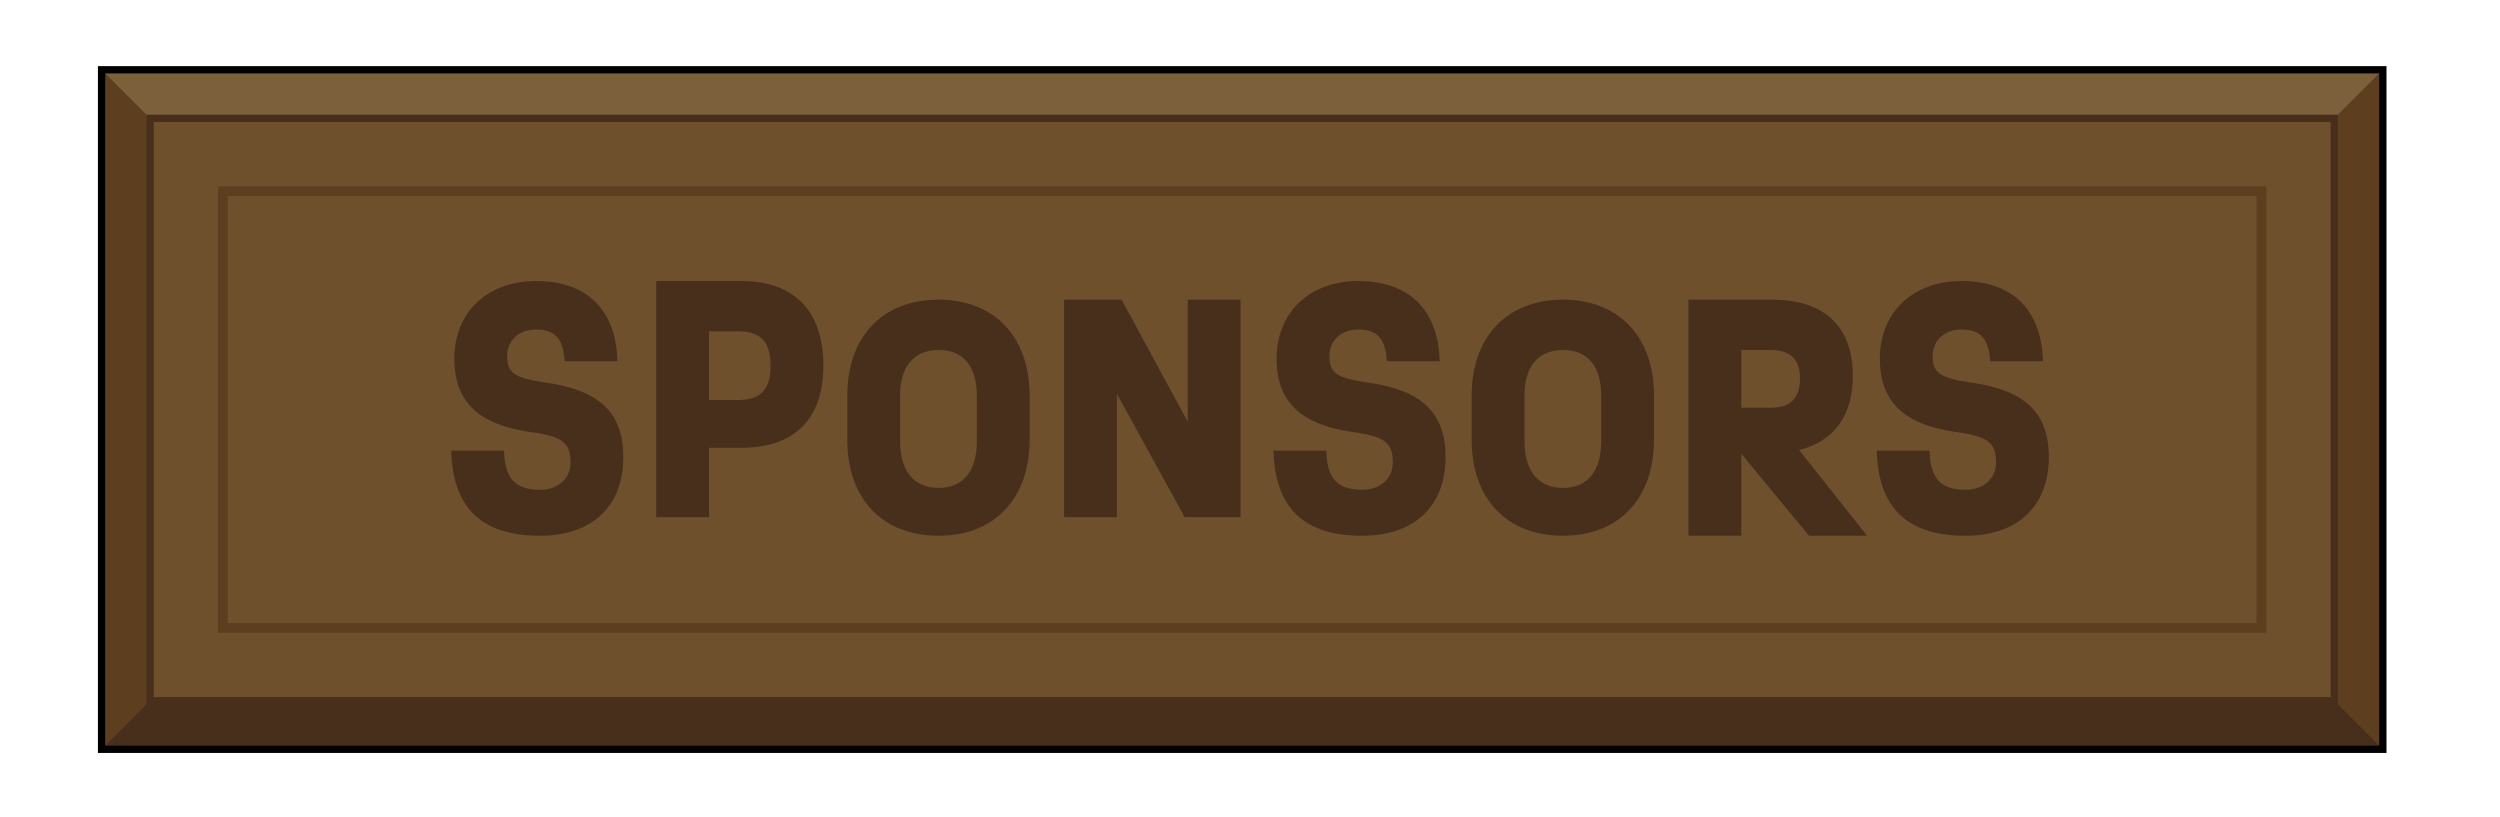
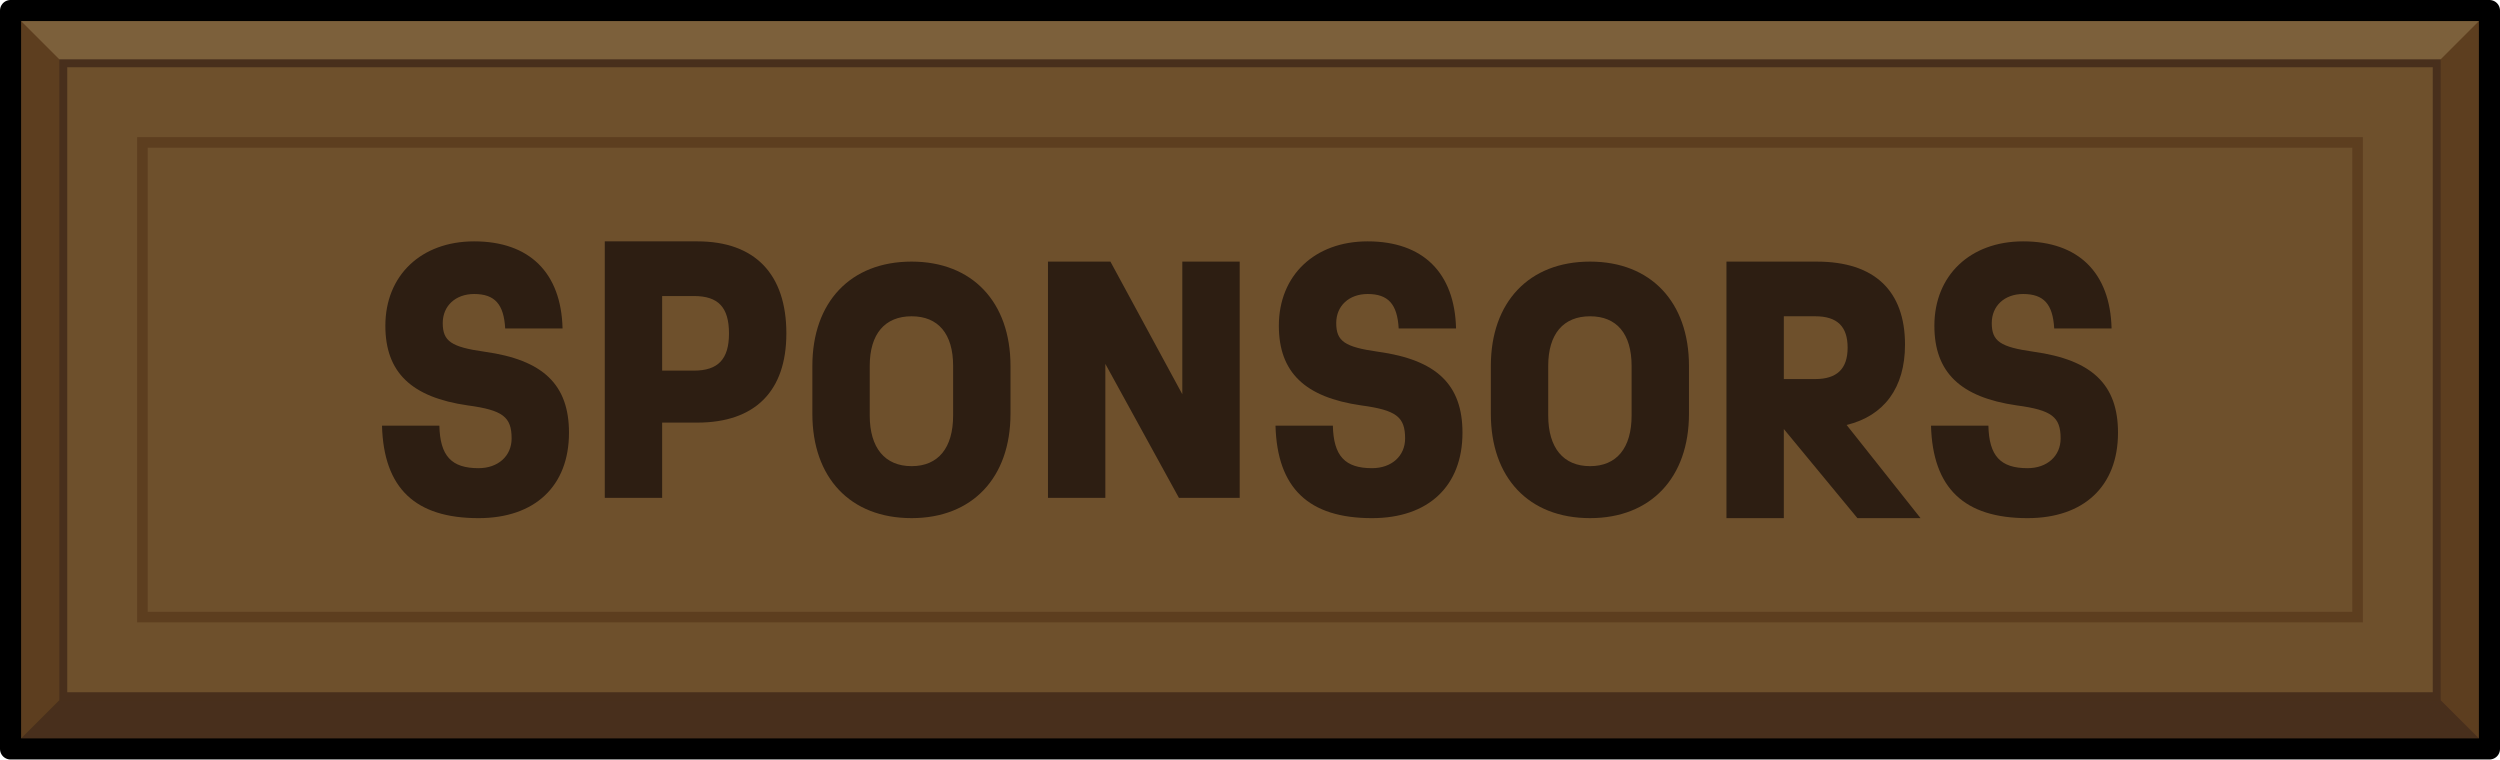
- <svg xmlns="http://www.w3.org/2000/svg" id="Layer_2" data-name="Layer 2" viewBox="0 0 257.531 84.096">
+ <svg xmlns="http://www.w3.org/2000/svg" id="Layer_2" data-name="Layer 2" viewBox="0 0 237 72">
  <defs>
    <style>
      .cls-1 {
-         opacity: 0;
+         fill: #6e502c;
      }

-       .cls-1, .cls-2 {
+       .cls-2 {
        fill: #5d3e1f;
      }

-       .cls-1, .cls-3 {
-         stroke: #000;
+       .cls-3 {
+         fill: #482f1c;
      }

-       .cls-1, .cls-3, .cls-4 {
+       .cls-4 {
+         fill: #2d1e12;
+       }
+ 
+       .cls-5 {
+         fill: #7c603b;
+       }
+ 
+       .cls-6 {
+         stroke: #482f1c;
        stroke-width: .75px;
      }

-       .cls-1, .cls-3, .cls-4, .cls-5 {
+       .cls-6, .cls-7 {
        stroke-miterlimit: 10;
      }

-       .cls-6 {
-         fill: #6e502c;
+       .cls-6, .cls-7, .cls-8 {
+         fill: none;
      }

      .cls-7 {
-         fill: #482f1c;
+         stroke: #5d3e1f;
      }

      .cls-8 {
-         fill: #7c603b;
-       }
- 
-       .cls-3, .cls-4, .cls-5 {
-         fill: none;
-       }
- 
-       .cls-4 {
-         stroke: #482f1c;
-       }
- 
-       .cls-5 {
-         stroke: #5d3e1f;
+         stroke: #000;
+         stroke-linejoin: round;
+         stroke-width: 2px;
      }
    </style>
  </defs>
  <g id="colors">
    <g>
      <g>
-         <g>
-           <rect class="cls-2" x="10.462" y="7.188" width="235" height="70" />
-           <polygon class="cls-8" points="10.462 7.188 15.462 12.188 136.713 31.506 240.462 12.188 245.462 7.188 10.462 7.188" />
-           <polygon class="cls-7" points="10.462 77.188 15.462 72.188 150.695 47.717 240.462 72.188 245.462 77.188 10.462 77.188" />
-           <rect class="cls-6" x="15.462" y="12.188" width="225" height="60" />
-           <rect class="cls-4" x="15.462" y="12.188" width="225" height="60" />
-           <rect class="cls-3" x="10.462" y="7.188" width="235" height="70" />
-           <rect class="cls-5" x="22.962" y="19.688" width="210" height="45" />
-         </g>
-         <g>
-           <polygon class="cls-1" points="228.41 .494 224.841 5.9 228.39 10.087 236.308 8.713 235.523 4.36 228.41 .494" />
-           <polygon class="cls-1" points="255.536 5.485 249.35 7.387 248.961 12.083 254.099 15.407 257.122 10.497 255.536 5.485" />
-           <polygon class="cls-1" points="244.117 19.348 241.973 24.919 243.861 28.694 249.712 28.694 249.572 22.897 244.117 19.348" />
-           <polygon class="cls-1" points="21.061 73.668 18.205 79.698 20.778 83.644 27.463 81.285 28.097 75.889 21.061 73.668" />
-           <polygon class="cls-1" points="11.858 54.923 6.081 57.839 5.825 62.029 11.877 63.522 14.265 59.597 11.858 54.923" />
-           <polygon class="cls-1" points="8.245 72.244 4.537 68.669 .416 69.579 1.224 75.758 5.306 78.871 8.245 72.244" />
-         </g>
+         <rect class="cls-2" x="1" y="1" width="235" height="70" />
+         <polygon class="cls-5" points="1 1 6 6 127.251 25.318 231 6 236 1 1 1" />
+         <polygon class="cls-3" points="1 71 6 66 141.233 41.529 231 66 236 71 1 71" />
+         <rect class="cls-1" x="6" y="6" width="225" height="60" />
+         <rect class="cls-6" x="6" y="6" width="225" height="60" />
+         <rect class="cls-8" x="1" y="1" width="235" height="70" />
+         <rect class="cls-7" x="13.5" y="13.5" width="210" height="45" />
      </g>
      <g>
-         <path class="cls-7" d="m54.609,44.501c-5.344-.768-7.808-3.137-7.808-7.552,0-4.768,3.392-7.999,8.416-7.999,5.247,0,8.255,2.976,8.383,8.255h-5.439c-.128-2.304-.992-3.264-2.943-3.264-1.761,0-2.977,1.12-2.977,2.752,0,1.728.8,2.272,3.968,2.72,5.536.768,8,3.104,8,7.68,0,5.055-3.232,8.096-8.576,8.096-5.983,0-8.991-2.816-9.15-8.768h5.439c.063,2.879,1.151,4.031,3.711,4.031,1.856,0,3.137-1.152,3.137-2.815,0-2.048-.832-2.688-4.16-3.136Z" />
-         <path class="cls-7" d="m84.816,37.684c0,5.473-2.976,8.448-8.447,8.448h-3.328v7.136h-5.439v-24.318h8.768c5.472,0,8.447,3.104,8.447,8.734Zm-5.439,0c0-2.495-1.024-3.551-3.328-3.551h-3.008v7.071h3.008c2.304,0,3.328-1.088,3.328-3.521Z" />
-         <path class="cls-7" d="m87.281,45.301v-4.544c0-6.047,3.616-9.887,9.407-9.887,5.76,0,9.376,3.84,9.376,9.887v4.544c0,6.048-3.616,9.888-9.376,9.888-5.823,0-9.407-3.84-9.407-9.888Zm13.344.159v-4.703c0-3.039-1.408-4.703-3.937-4.703-2.527,0-3.968,1.664-3.968,4.703v4.703c0,3.072,1.44,4.801,3.968,4.801,2.528,0,3.937-1.729,3.937-4.801Z" />
-         <path class="cls-7" d="m127.792,30.87v22.398h-5.76l-6.976-12.703v12.703h-5.439v-22.398h5.92l6.815,12.574v-12.574h5.439Z" />
-         <path class="cls-7" d="m139.312,44.501c-5.344-.768-7.808-3.137-7.808-7.552,0-4.768,3.392-7.999,8.416-7.999,5.247,0,8.255,2.976,8.383,8.255h-5.439c-.128-2.304-.992-3.264-2.943-3.264-1.761,0-2.977,1.12-2.977,2.752,0,1.728.8,2.272,3.968,2.72,5.536.768,8,3.104,8,7.68,0,5.055-3.232,8.096-8.576,8.096-5.983,0-8.991-2.816-9.15-8.768h5.439c.063,2.879,1.151,4.031,3.711,4.031,1.856,0,3.137-1.152,3.137-2.815,0-2.048-.832-2.688-4.16-3.136Z" />
-         <path class="cls-7" d="m151.601,45.301v-4.544c0-6.047,3.616-9.887,9.407-9.887,5.76,0,9.376,3.84,9.376,9.887v4.544c0,6.048-3.616,9.888-9.376,9.888-5.823,0-9.407-3.84-9.407-9.888Zm13.344.159v-4.703c0-3.039-1.408-4.703-3.937-4.703-2.527,0-3.968,1.664-3.968,4.703v4.703c0,3.072,1.44,4.801,3.968,4.801,2.528,0,3.937-1.729,3.937-4.801Z" />
-         <path class="cls-7" d="m186.352,55.188l-6.976-8.447v8.447h-5.439v-24.318h8.575c5.44,0,8.352,2.752,8.352,7.871,0,4.096-1.983,6.752-5.535,7.615l7.007,8.832h-5.983Zm-3.999-19.135h-2.977v5.951h2.977c2.048,0,3.071-.96,3.071-2.976,0-2.017-.992-2.976-3.071-2.976Z" />
-         <path class="cls-7" d="m201.456,44.501c-5.344-.768-7.808-3.137-7.808-7.552,0-4.768,3.392-7.999,8.416-7.999,5.247,0,8.255,2.976,8.383,8.255h-5.439c-.128-2.304-.992-3.264-2.943-3.264-1.761,0-2.977,1.12-2.977,2.752,0,1.728.8,2.272,3.968,2.72,5.536.768,8,3.104,8,7.68,0,5.055-3.232,8.096-8.576,8.096-5.983,0-8.991-2.816-9.151-8.768h5.44c.063,2.879,1.151,4.031,3.711,4.031,1.856,0,3.136-1.152,3.136-2.815,0-2.048-.831-2.688-4.159-3.136Z" />
+         <path class="cls-4" d="m44.34,38.432c-5.344-.768-7.808-3.137-7.808-7.552,0-4.768,3.392-7.999,8.416-7.999,5.247,0,8.255,2.976,8.383,8.255h-5.439c-.128-2.304-.992-3.264-2.943-3.264-1.761,0-2.977,1.12-2.977,2.752,0,1.728.8,2.272,3.968,2.72,5.536.768,8,3.104,8,7.68,0,5.055-3.232,8.096-8.576,8.096-5.983,0-8.991-2.816-9.15-8.768h5.439c.063,2.879,1.151,4.031,3.711,4.031,1.856,0,3.137-1.152,3.137-2.815,0-2.048-.832-2.688-4.16-3.136Z" />
+         <path class="cls-4" d="m74.547,31.615c0,5.473-2.976,8.448-8.447,8.448h-3.328v7.136h-5.439v-24.318h8.768c5.472,0,8.447,3.104,8.447,8.734Zm-5.439,0c0-2.495-1.024-3.551-3.328-3.551h-3.008v7.071h3.008c2.304,0,3.328-1.088,3.328-3.521Z" />
+         <path class="cls-4" d="m77.012,39.231v-4.544c0-6.047,3.616-9.887,9.407-9.887,5.76,0,9.376,3.84,9.376,9.887v4.544c0,6.048-3.616,9.888-9.376,9.888-5.823,0-9.407-3.84-9.407-9.888Zm13.344.159v-4.703c0-3.039-1.408-4.703-3.937-4.703-2.527,0-3.968,1.664-3.968,4.703v4.703c0,3.072,1.44,4.801,3.968,4.801,2.528,0,3.937-1.729,3.937-4.801Z" />
+         <path class="cls-4" d="m117.523,24.801v22.398h-5.76l-6.976-12.703v12.703h-5.439v-22.398h5.92l6.815,12.574v-12.574h5.439Z" />
+         <path class="cls-4" d="m129.043,38.432c-5.344-.768-7.808-3.137-7.808-7.552,0-4.768,3.392-7.999,8.416-7.999,5.247,0,8.255,2.976,8.383,8.255h-5.439c-.128-2.304-.992-3.264-2.943-3.264-1.761,0-2.977,1.12-2.977,2.752,0,1.728.8,2.272,3.968,2.72,5.536.768,8,3.104,8,7.68,0,5.055-3.232,8.096-8.576,8.096-5.983,0-8.991-2.816-9.15-8.768h5.439c.063,2.879,1.151,4.031,3.711,4.031,1.856,0,3.137-1.152,3.137-2.815,0-2.048-.832-2.688-4.16-3.136Z" />
+         <path class="cls-4" d="m141.332,39.231v-4.544c0-6.047,3.616-9.887,9.407-9.887,5.76,0,9.376,3.84,9.376,9.887v4.544c0,6.048-3.616,9.888-9.376,9.888-5.823,0-9.407-3.84-9.407-9.888Zm13.344.159v-4.703c0-3.039-1.408-4.703-3.937-4.703-2.527,0-3.968,1.664-3.968,4.703v4.703c0,3.072,1.44,4.801,3.968,4.801,2.528,0,3.937-1.729,3.937-4.801Z" />
+         <path class="cls-4" d="m176.083,49.119l-6.976-8.447v8.447h-5.439v-24.318h8.575c5.44,0,8.352,2.752,8.352,7.871,0,4.096-1.983,6.752-5.535,7.615l7.007,8.832h-5.983Zm-3.999-19.135h-2.977v5.951h2.977c2.048,0,3.071-.96,3.071-2.976,0-2.017-.992-2.976-3.071-2.976Z" />
+         <path class="cls-4" d="m191.187,38.432c-5.344-.768-7.808-3.137-7.808-7.552,0-4.768,3.392-7.999,8.416-7.999,5.247,0,8.255,2.976,8.383,8.255h-5.439c-.128-2.304-.992-3.264-2.943-3.264-1.761,0-2.977,1.12-2.977,2.752,0,1.728.8,2.272,3.968,2.72,5.536.768,8,3.104,8,7.68,0,5.055-3.232,8.096-8.576,8.096-5.983,0-8.991-2.816-9.151-8.768h5.44c.063,2.879,1.151,4.031,3.711,4.031,1.856,0,3.136-1.152,3.136-2.815,0-2.048-.831-2.688-4.159-3.136Z" />
      </g>
    </g>
  </g>
</svg>
